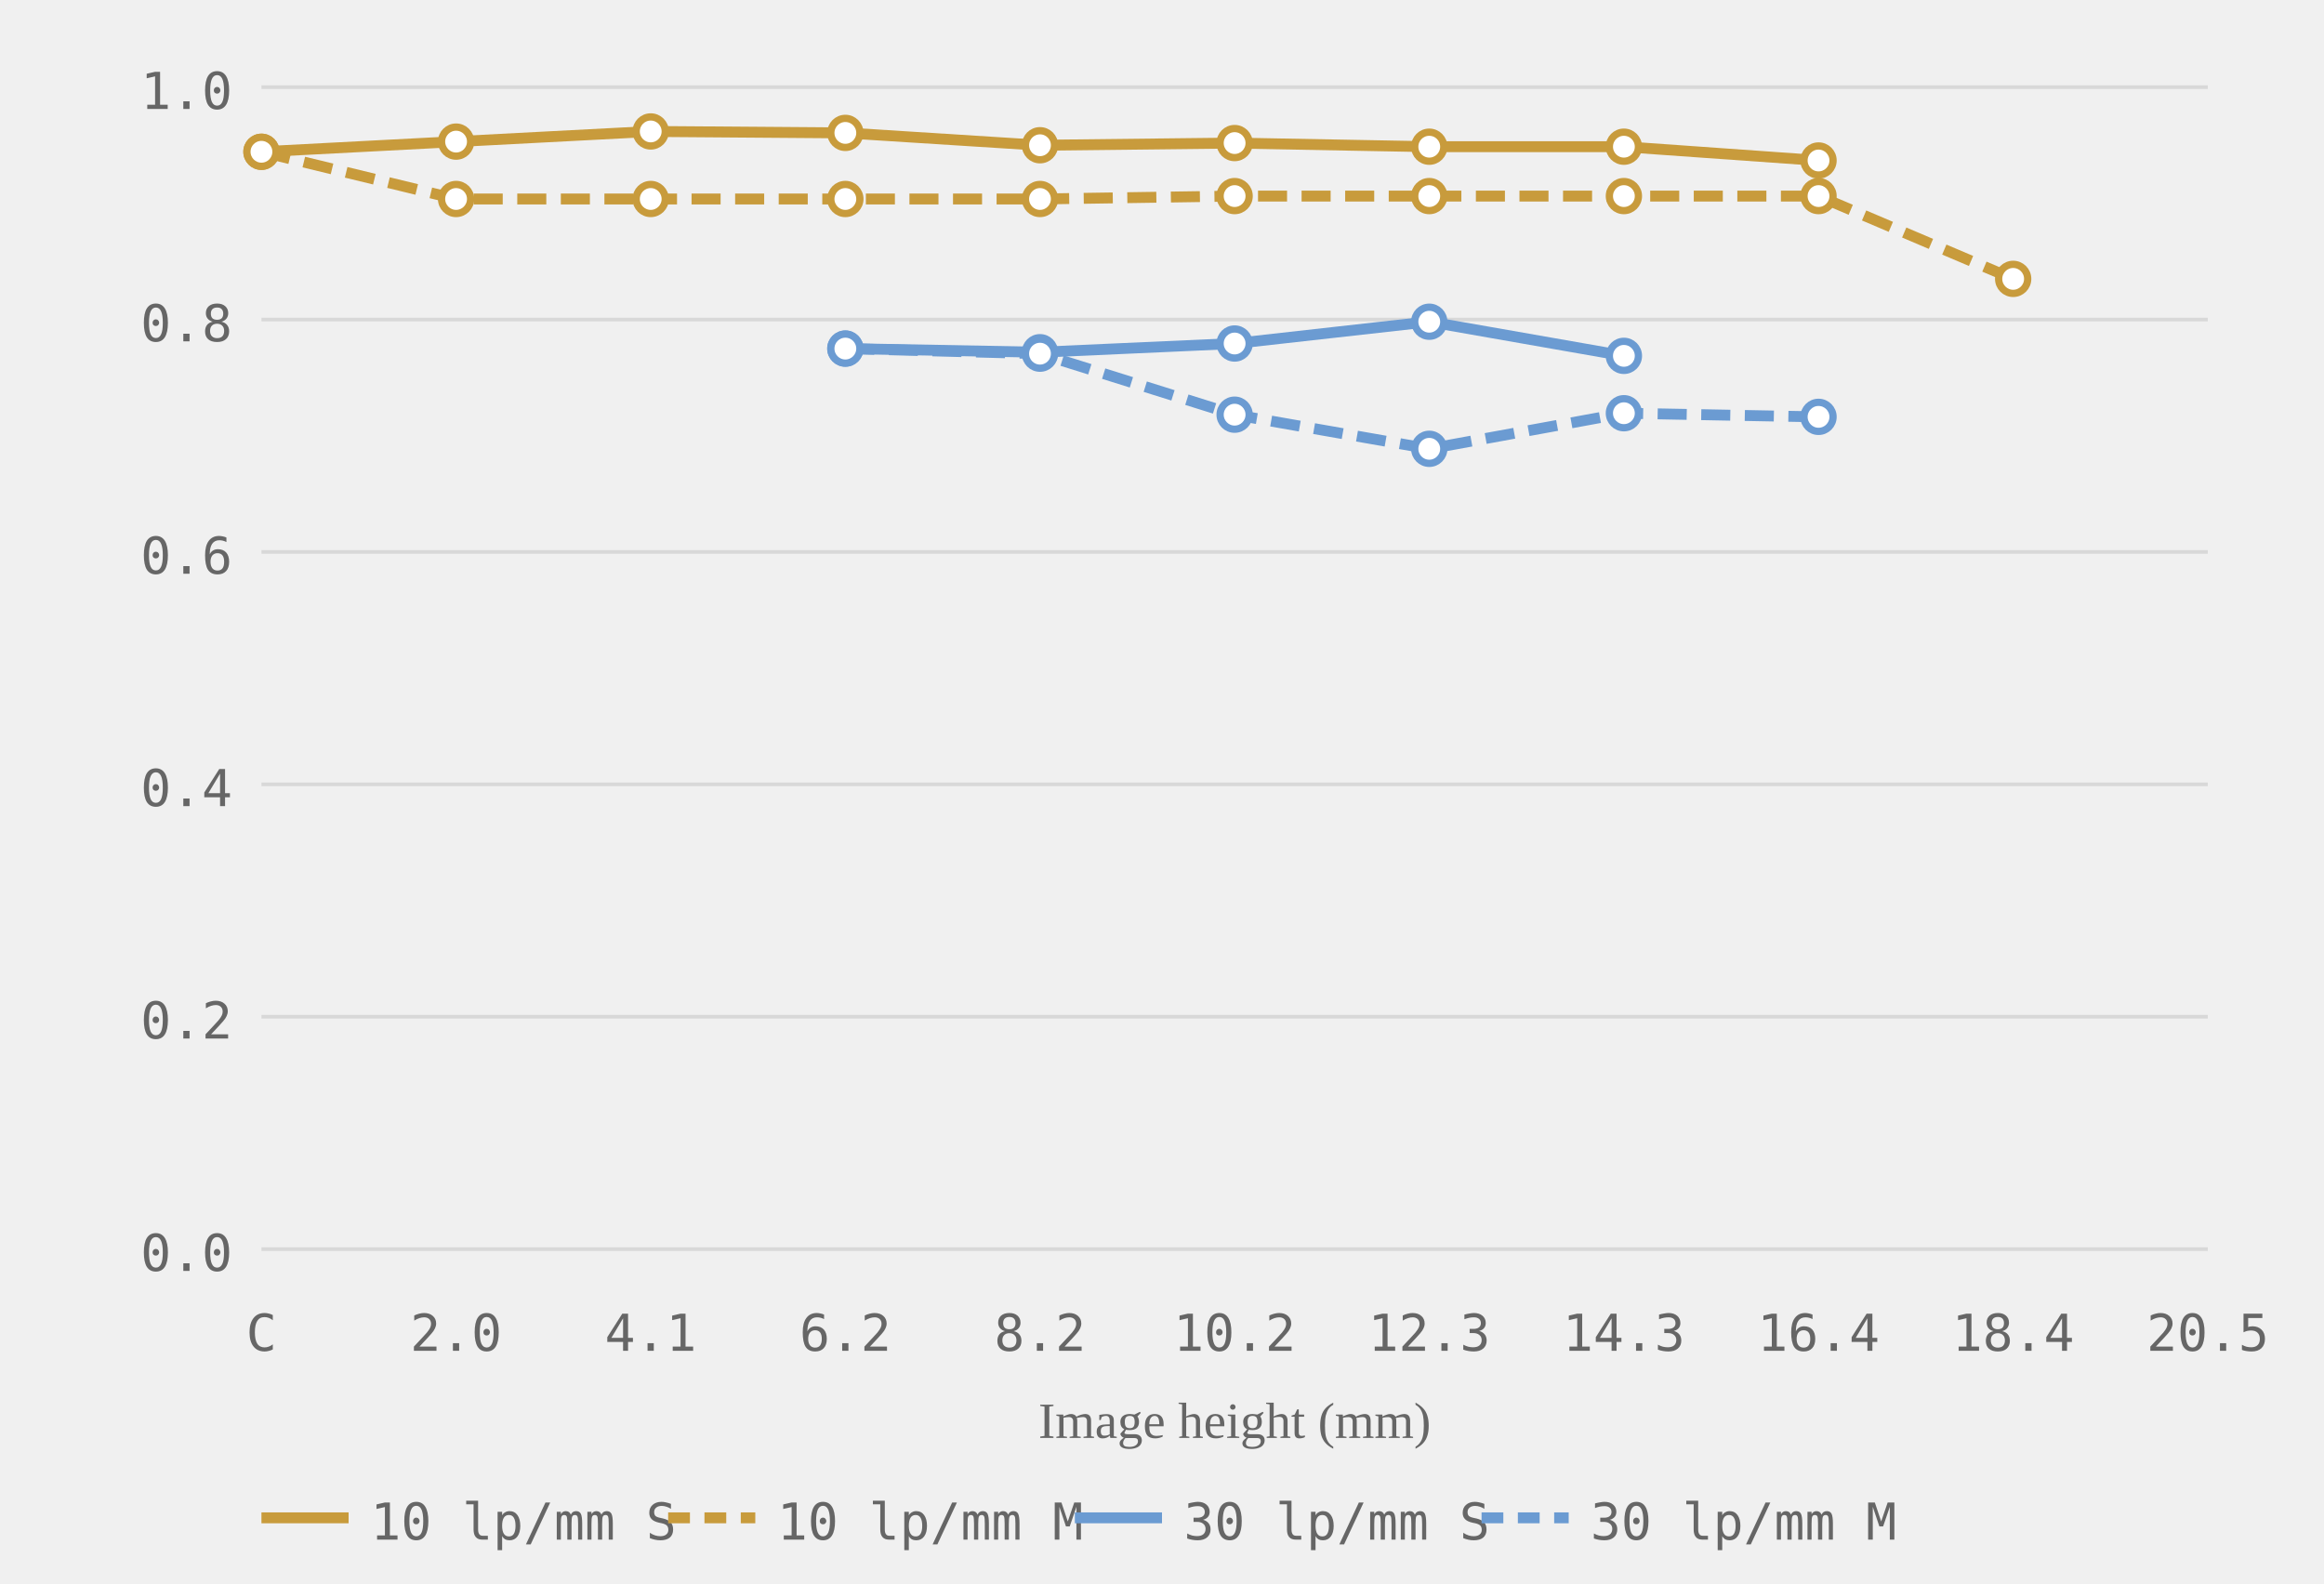
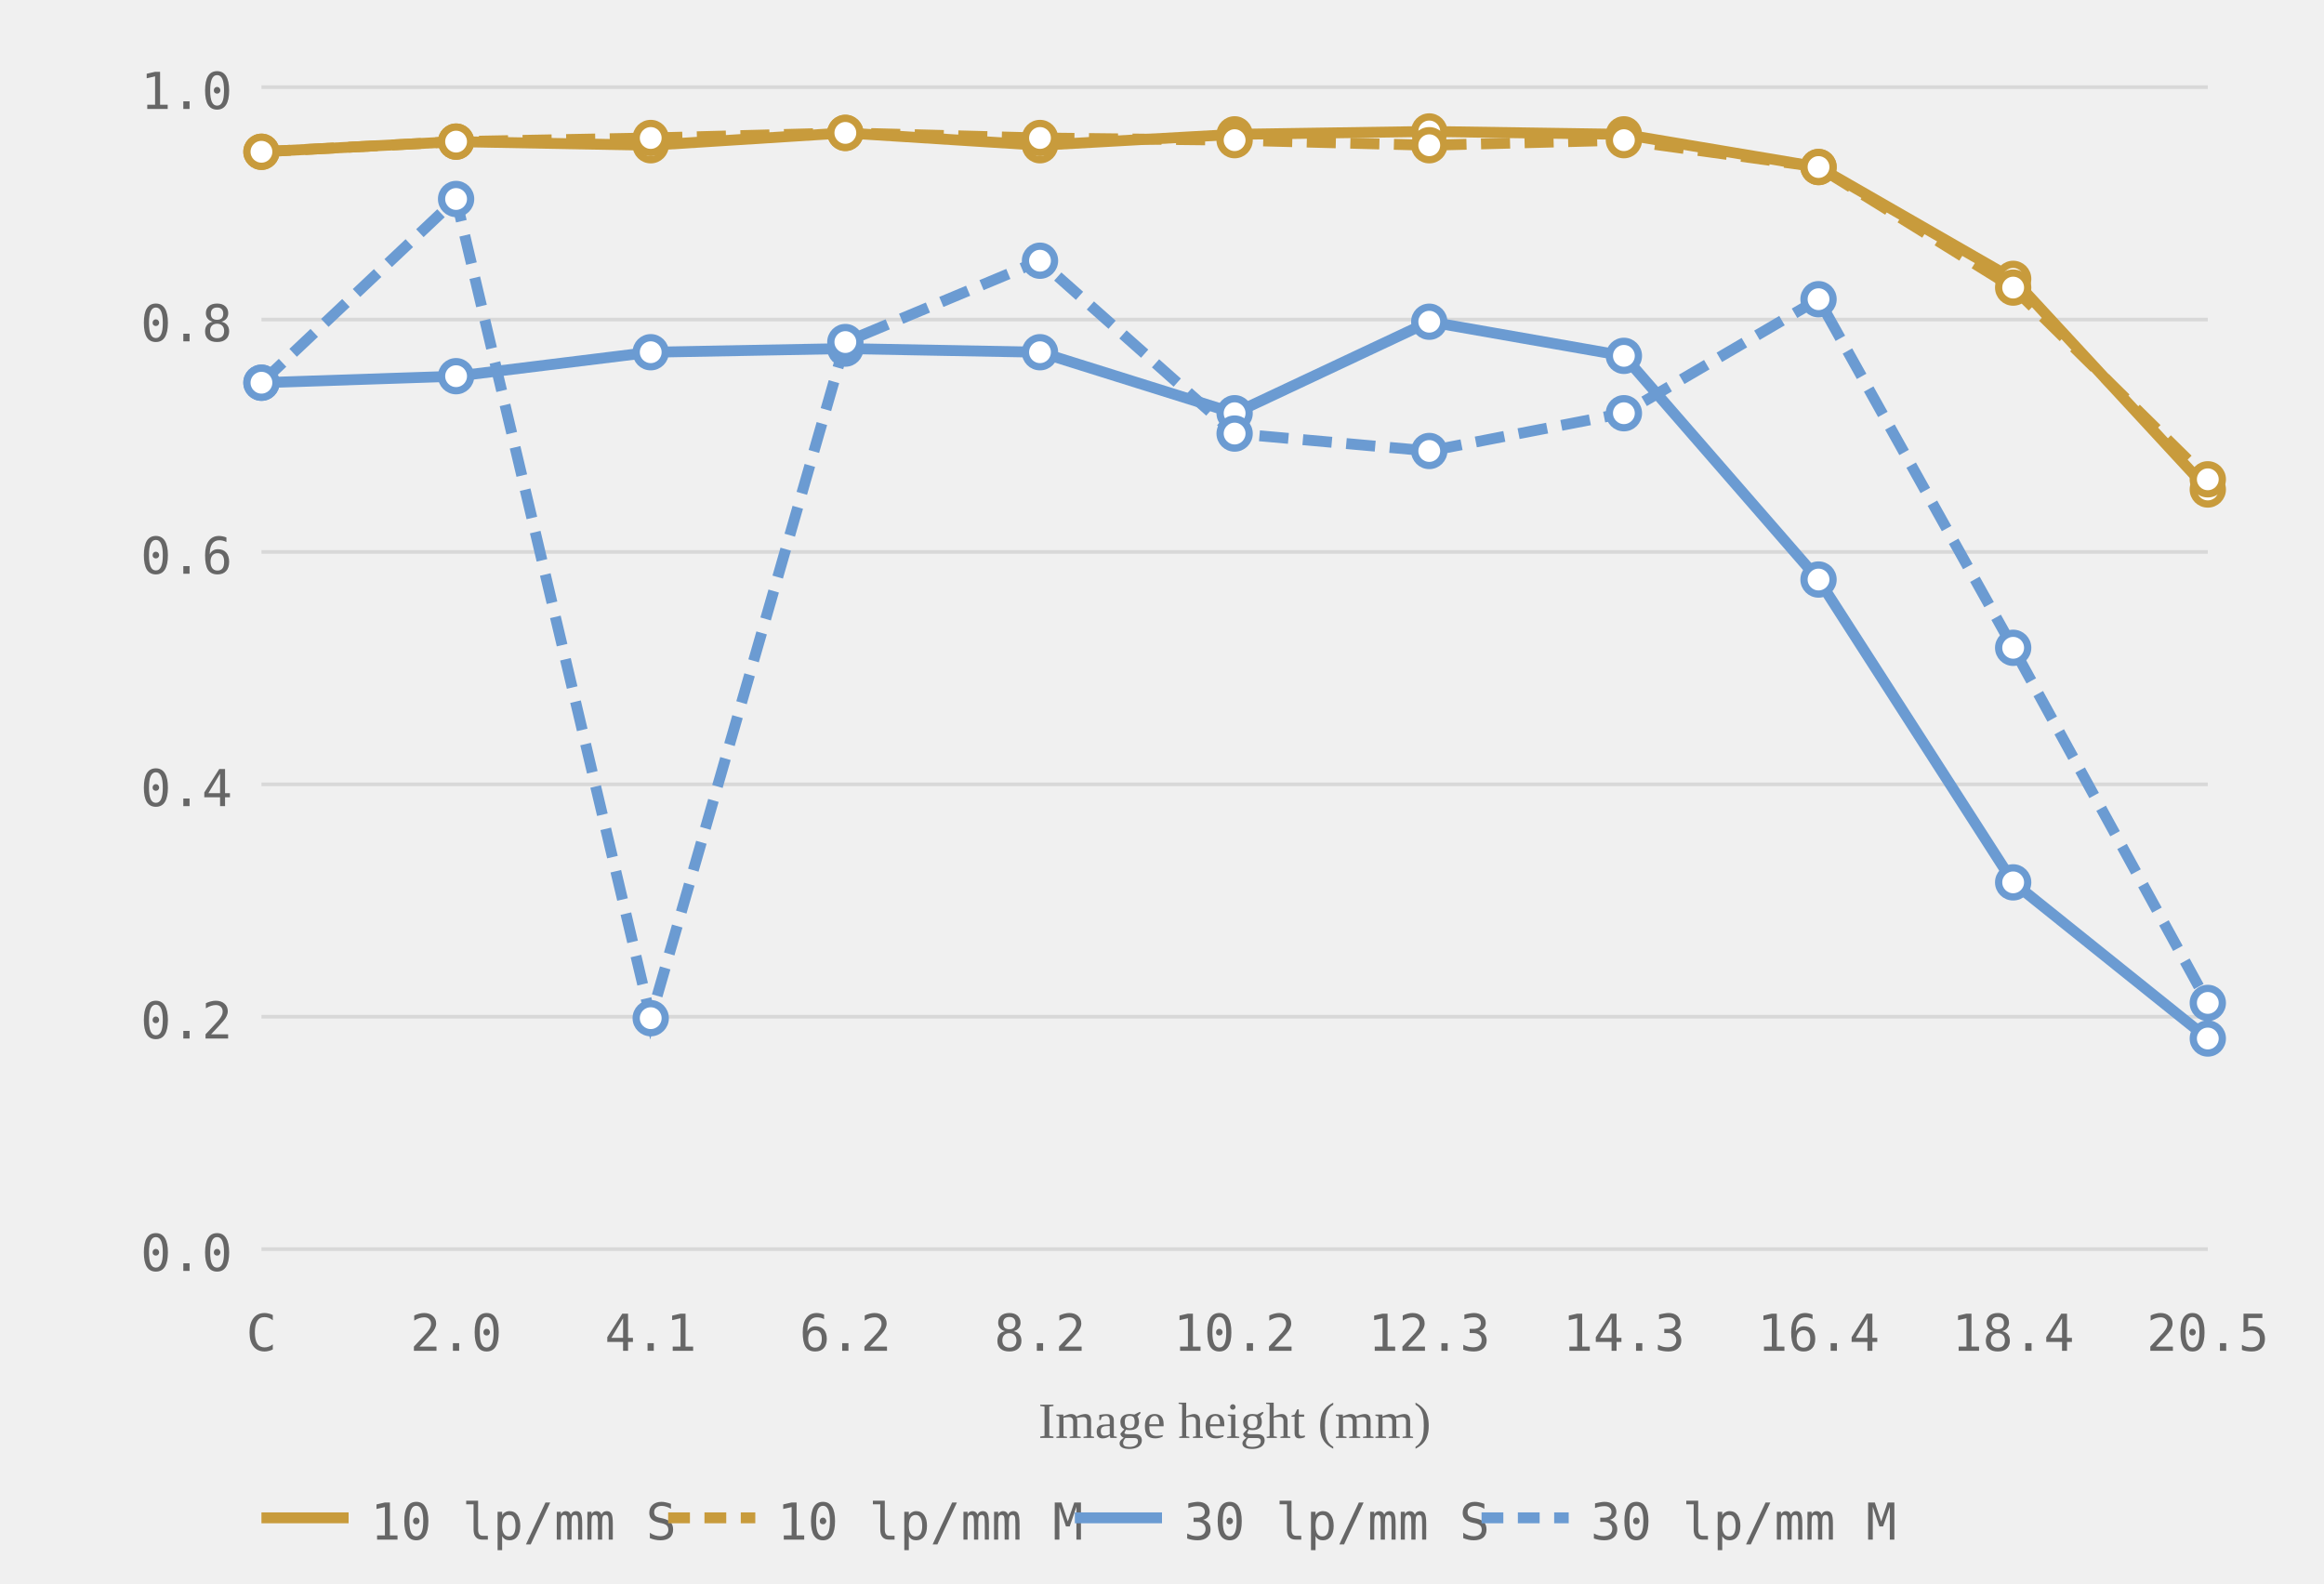
<svg xmlns="http://www.w3.org/2000/svg" viewBox="0 0 320 218" role="img" aria-label="MTF chart, generated from readings">
  <style>.grid-line { stroke: #d8d8d8; stroke-width: 0.5; }.axis-label { font-size: 7px; fill: #666666; font-family: ui-monospace, monospace; }.axis-y { text-anchor: end; }.axis-x { text-anchor: middle; }.axis-title { font-size: 7px; fill: #666666; text-anchor: middle; }.curve { fill: none; stroke-width: 1.5; }.curve-m { stroke-dasharray: 4 2; }.dot { fill: white; stroke-width: 1; }.legend-text { font-size: 7px; fill: #666666; font-family: ui-monospace, monospace; }</style>
  <line class="grid-line" x1="36" y1="172.0" x2="304" y2="172.0" />
  <line class="grid-line" x1="36" y1="140.0" x2="304" y2="140.0" />
  <line class="grid-line" x1="36" y1="108.0" x2="304" y2="108.0" />
  <line class="grid-line" x1="36" y1="76.0" x2="304" y2="76.0" />
  <line class="grid-line" x1="36" y1="44.0" x2="304" y2="44.0" />
  <line class="grid-line" x1="36" y1="12.0" x2="304" y2="12.0" />
  <text class="axis-label axis-y" x="32" y="175.0">0.0</text>
  <text class="axis-label axis-y" x="32" y="143.0">0.2</text>
  <text class="axis-label axis-y" x="32" y="111.0">0.4</text>
  <text class="axis-label axis-y" x="32" y="79.0">0.6</text>
  <text class="axis-label axis-y" x="32" y="47.0">0.8</text>
  <text class="axis-label axis-y" x="32" y="15.0">1.0</text>
  <text class="axis-label axis-x" x="36.0" y="186">C</text>
  <text class="axis-label axis-x" x="62.8" y="186">2.0</text>
  <text class="axis-label axis-x" x="89.6" y="186">4.1</text>
  <text class="axis-label axis-x" x="116.4" y="186">6.2</text>
  <text class="axis-label axis-x" x="143.2" y="186">8.2</text>
  <text class="axis-label axis-x" x="170.0" y="186">10.2</text>
  <text class="axis-label axis-x" x="196.8" y="186">12.3</text>
  <text class="axis-label axis-x" x="223.6" y="186">14.3</text>
  <text class="axis-label axis-x" x="250.4" y="186">16.4</text>
  <text class="axis-label axis-x" x="277.2" y="186">18.4</text>
  <text class="axis-label axis-x" x="304.0" y="186">20.5</text>
  <text class="axis-title" x="170.0" y="198">Image height (mm)</text>
-   <polyline class="curve curve-10" style="stroke:#c89b3c" points="36.0,20.9 62.8,19.5 89.6,18.1 116.4,18.3 143.2,20.0 170.0,19.7 196.8,20.2 223.6,20.2 250.4,22.1" />
-   <polyline class="curve curve-10 curve-m" style="stroke:#c89b3c" points="36.0,20.9 62.8,27.4 89.6,27.4 116.4,27.4 143.2,27.4 170.0,27.0 196.8,27.0 223.6,27.0 250.4,27.0 277.2,38.4" stroke-dasharray="4 2" />
-   <polyline class="curve curve-30" style="stroke:#6b9bd2" points="116.4,48.0 143.2,48.5 170.0,47.3 196.8,44.3 223.6,49.0" />
-   <polyline class="curve curve-30 curve-m" style="stroke:#6b9bd2" points="116.4,48.0 143.2,48.7 170.0,57.1 196.8,61.8 223.6,56.9 250.4,57.4" stroke-dasharray="4 2" />
+   <polyline class="curve curve-10" style="stroke:#c89b3c" points="36.0,20.9 62.8,19.5 89.6,20.0 116.4,18.3 143.2,20.0 170.0,18.5 196.8,18.1 223.6,18.5 250.4,23.0 277.2,38.4 304.0,67.4" />
+   <polyline class="curve curve-10 curve-m" style="stroke:#c89b3c" points="36.0,20.9 62.8,19.5 89.6,19.0 116.4,18.3 143.2,19.0 170.0,19.3 196.8,20.0 223.6,19.3 250.4,23.0 277.2,39.6 304.0,66.0" stroke-dasharray="4 2" />
+   <polyline class="curve curve-30" style="stroke:#6b9bd2" points="36.0,52.7 62.8,51.8 89.6,48.5 116.4,48.0 143.2,48.5 170.0,56.9 196.8,44.3 223.6,49.0 250.4,79.8 277.2,121.5 304.0,143.0" />
+   <polyline class="curve curve-30 curve-m" style="stroke:#6b9bd2" points="36.0,52.7 62.8,27.4 89.6,140.2 116.4,47.1 143.2,35.9 170.0,59.7 196.8,62.1 223.6,56.9 250.4,41.2 277.2,89.2 304.0,138.1" stroke-dasharray="4 2" />
  <circle class="dot dot-10" style="stroke:#c89b3c" cx="36.0" cy="20.9" r="2" />
  <circle class="dot dot-10" style="stroke:#c89b3c" cx="62.8" cy="19.5" r="2" />
-   <circle class="dot dot-10" style="stroke:#c89b3c" cx="89.6" cy="18.1" r="2" />
+   <circle class="dot dot-10" style="stroke:#c89b3c" cx="89.6" cy="20.0" r="2" />
  <circle class="dot dot-10" style="stroke:#c89b3c" cx="116.4" cy="18.3" r="2" />
  <circle class="dot dot-10" style="stroke:#c89b3c" cx="143.2" cy="20.0" r="2" />
-   <circle class="dot dot-10" style="stroke:#c89b3c" cx="170.0" cy="19.7" r="2" />
-   <circle class="dot dot-10" style="stroke:#c89b3c" cx="196.8" cy="20.2" r="2" />
-   <circle class="dot dot-10" style="stroke:#c89b3c" cx="223.6" cy="20.2" r="2" />
-   <circle class="dot dot-10" style="stroke:#c89b3c" cx="250.4" cy="22.1" r="2" />
+   <circle class="dot dot-10" style="stroke:#c89b3c" cx="170.0" cy="18.5" r="2" />
+   <circle class="dot dot-10" style="stroke:#c89b3c" cx="196.8" cy="18.1" r="2" />
+   <circle class="dot dot-10" style="stroke:#c89b3c" cx="223.6" cy="18.5" r="2" />
+   <circle class="dot dot-10" style="stroke:#c89b3c" cx="250.4" cy="23.0" r="2" />
+   <circle class="dot dot-10" style="stroke:#c89b3c" cx="277.2" cy="38.4" r="2" />
+   <circle class="dot dot-10" style="stroke:#c89b3c" cx="304.0" cy="67.4" r="2" />
  <circle class="dot dot-10" style="stroke:#c89b3c" cx="36.0" cy="20.9" r="2" />
-   <circle class="dot dot-10" style="stroke:#c89b3c" cx="62.8" cy="27.4" r="2" />
-   <circle class="dot dot-10" style="stroke:#c89b3c" cx="89.6" cy="27.4" r="2" />
-   <circle class="dot dot-10" style="stroke:#c89b3c" cx="116.4" cy="27.4" r="2" />
-   <circle class="dot dot-10" style="stroke:#c89b3c" cx="143.2" cy="27.4" r="2" />
-   <circle class="dot dot-10" style="stroke:#c89b3c" cx="170.0" cy="27.0" r="2" />
-   <circle class="dot dot-10" style="stroke:#c89b3c" cx="196.8" cy="27.0" r="2" />
-   <circle class="dot dot-10" style="stroke:#c89b3c" cx="223.6" cy="27.0" r="2" />
-   <circle class="dot dot-10" style="stroke:#c89b3c" cx="250.4" cy="27.0" r="2" />
-   <circle class="dot dot-10" style="stroke:#c89b3c" cx="277.2" cy="38.4" r="2" />
+   <circle class="dot dot-10" style="stroke:#c89b3c" cx="62.8" cy="19.5" r="2" />
+   <circle class="dot dot-10" style="stroke:#c89b3c" cx="89.6" cy="19.0" r="2" />
+   <circle class="dot dot-10" style="stroke:#c89b3c" cx="116.4" cy="18.3" r="2" />
+   <circle class="dot dot-10" style="stroke:#c89b3c" cx="143.2" cy="19.0" r="2" />
+   <circle class="dot dot-10" style="stroke:#c89b3c" cx="170.0" cy="19.3" r="2" />
+   <circle class="dot dot-10" style="stroke:#c89b3c" cx="196.8" cy="20.0" r="2" />
+   <circle class="dot dot-10" style="stroke:#c89b3c" cx="223.6" cy="19.3" r="2" />
+   <circle class="dot dot-10" style="stroke:#c89b3c" cx="250.4" cy="23.0" r="2" />
+   <circle class="dot dot-10" style="stroke:#c89b3c" cx="277.2" cy="39.6" r="2" />
+   <circle class="dot dot-10" style="stroke:#c89b3c" cx="304.0" cy="66.0" r="2" />
+   <circle class="dot dot-30" style="stroke:#6b9bd2" cx="36.0" cy="52.7" r="2" />
+   <circle class="dot dot-30" style="stroke:#6b9bd2" cx="62.8" cy="51.8" r="2" />
+   <circle class="dot dot-30" style="stroke:#6b9bd2" cx="89.6" cy="48.5" r="2" />
  <circle class="dot dot-30" style="stroke:#6b9bd2" cx="116.4" cy="48.0" r="2" />
  <circle class="dot dot-30" style="stroke:#6b9bd2" cx="143.2" cy="48.5" r="2" />
-   <circle class="dot dot-30" style="stroke:#6b9bd2" cx="170.0" cy="47.3" r="2" />
+   <circle class="dot dot-30" style="stroke:#6b9bd2" cx="170.0" cy="56.9" r="2" />
  <circle class="dot dot-30" style="stroke:#6b9bd2" cx="196.8" cy="44.3" r="2" />
  <circle class="dot dot-30" style="stroke:#6b9bd2" cx="223.6" cy="49.0" r="2" />
-   <circle class="dot dot-30" style="stroke:#6b9bd2" cx="116.4" cy="48.0" r="2" />
-   <circle class="dot dot-30" style="stroke:#6b9bd2" cx="143.2" cy="48.7" r="2" />
-   <circle class="dot dot-30" style="stroke:#6b9bd2" cx="170.0" cy="57.1" r="2" />
-   <circle class="dot dot-30" style="stroke:#6b9bd2" cx="196.8" cy="61.8" r="2" />
+   <circle class="dot dot-30" style="stroke:#6b9bd2" cx="250.4" cy="79.8" r="2" />
+   <circle class="dot dot-30" style="stroke:#6b9bd2" cx="277.2" cy="121.5" r="2" />
+   <circle class="dot dot-30" style="stroke:#6b9bd2" cx="304.0" cy="143.0" r="2" />
+   <circle class="dot dot-30" style="stroke:#6b9bd2" cx="36.0" cy="52.7" r="2" />
+   <circle class="dot dot-30" style="stroke:#6b9bd2" cx="62.8" cy="27.4" r="2" />
+   <circle class="dot dot-30" style="stroke:#6b9bd2" cx="89.6" cy="140.2" r="2" />
+   <circle class="dot dot-30" style="stroke:#6b9bd2" cx="116.4" cy="47.1" r="2" />
+   <circle class="dot dot-30" style="stroke:#6b9bd2" cx="143.2" cy="35.9" r="2" />
+   <circle class="dot dot-30" style="stroke:#6b9bd2" cx="170.0" cy="59.7" r="2" />
+   <circle class="dot dot-30" style="stroke:#6b9bd2" cx="196.8" cy="62.1" r="2" />
  <circle class="dot dot-30" style="stroke:#6b9bd2" cx="223.6" cy="56.9" r="2" />
-   <circle class="dot dot-30" style="stroke:#6b9bd2" cx="250.4" cy="57.4" r="2" />
+   <circle class="dot dot-30" style="stroke:#6b9bd2" cx="250.4" cy="41.2" r="2" />
+   <circle class="dot dot-30" style="stroke:#6b9bd2" cx="277.2" cy="89.2" r="2" />
+   <circle class="dot dot-30" style="stroke:#6b9bd2" cx="304.0" cy="138.1" r="2" />
  <line x1="36" y1="209" x2="48" y2="209" stroke="#c89b3c" stroke-width="1.5" />
  <text class="legend-text" x="51" y="212">10 lp/mm S</text>
  <line x1="92" y1="209" x2="104" y2="209" stroke="#c89b3c" stroke-width="1.5" stroke-dasharray="3 2" />
  <text class="legend-text" x="107" y="212">10 lp/mm M</text>
  <line x1="148" y1="209" x2="160" y2="209" stroke="#6b9bd2" stroke-width="1.5" />
  <text class="legend-text" x="163" y="212">30 lp/mm S</text>
  <line x1="204" y1="209" x2="216" y2="209" stroke="#6b9bd2" stroke-width="1.5" stroke-dasharray="3 2" />
  <text class="legend-text" x="219" y="212">30 lp/mm M</text>
</svg>
